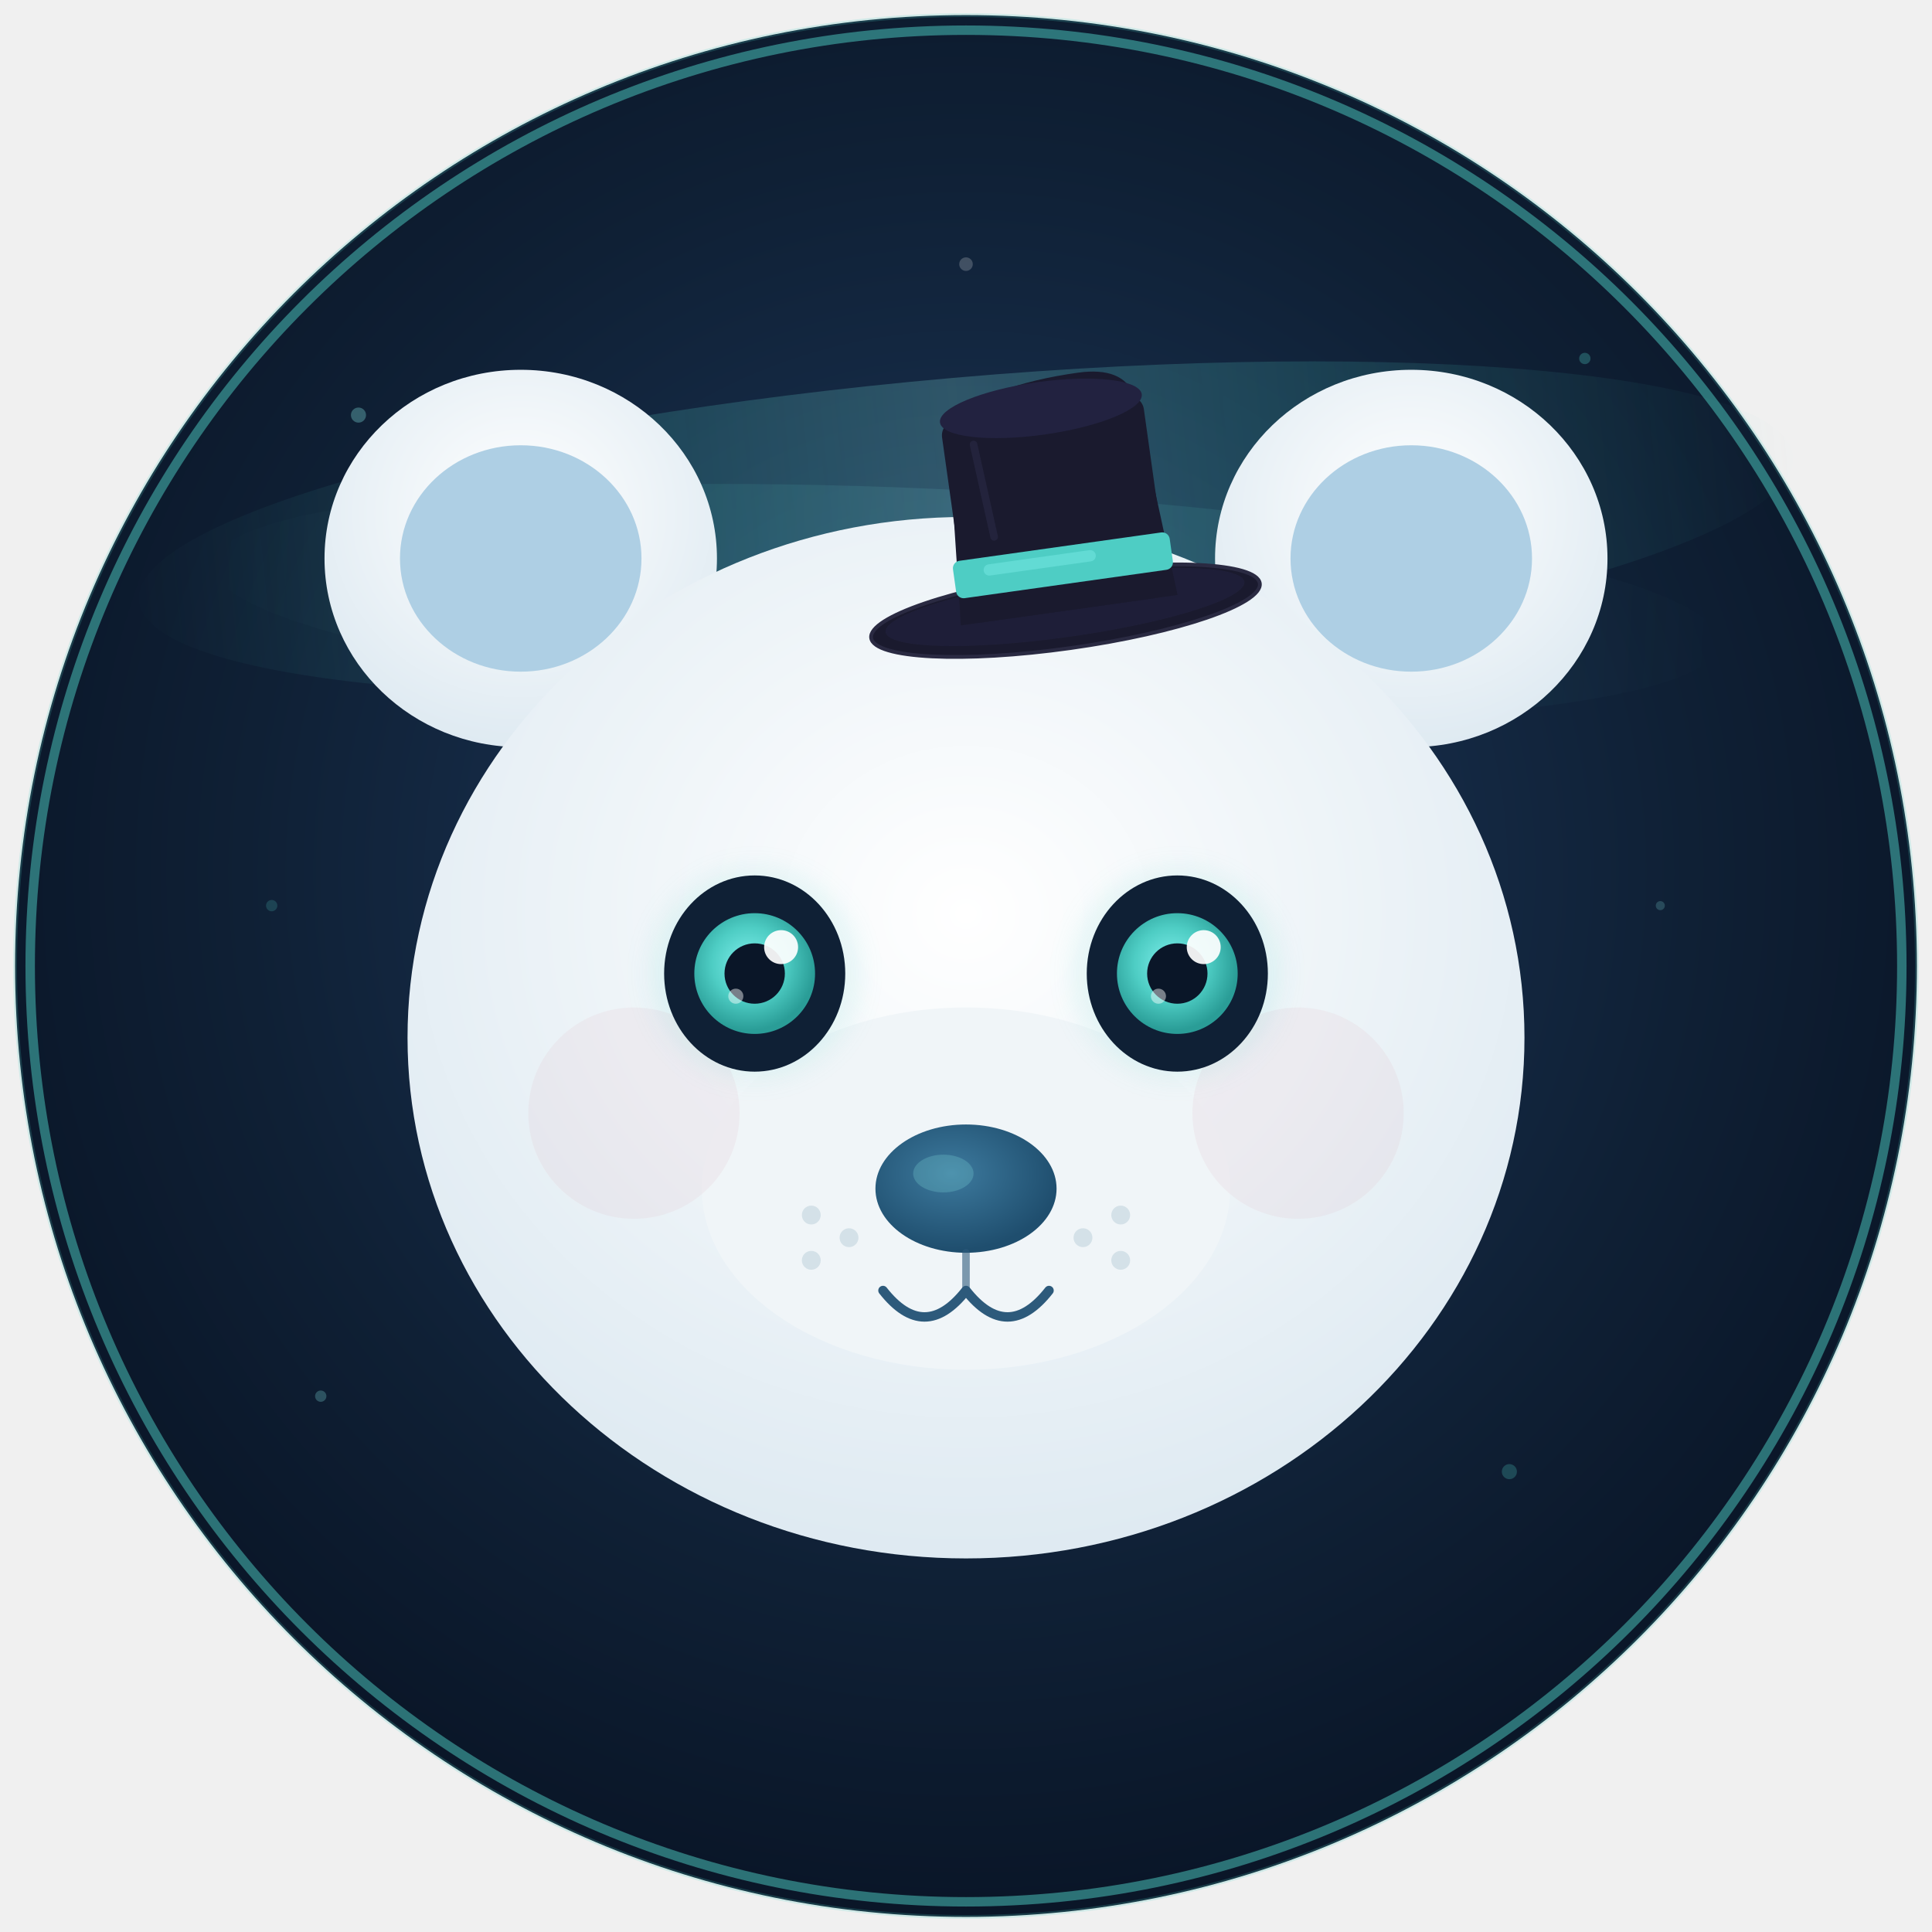
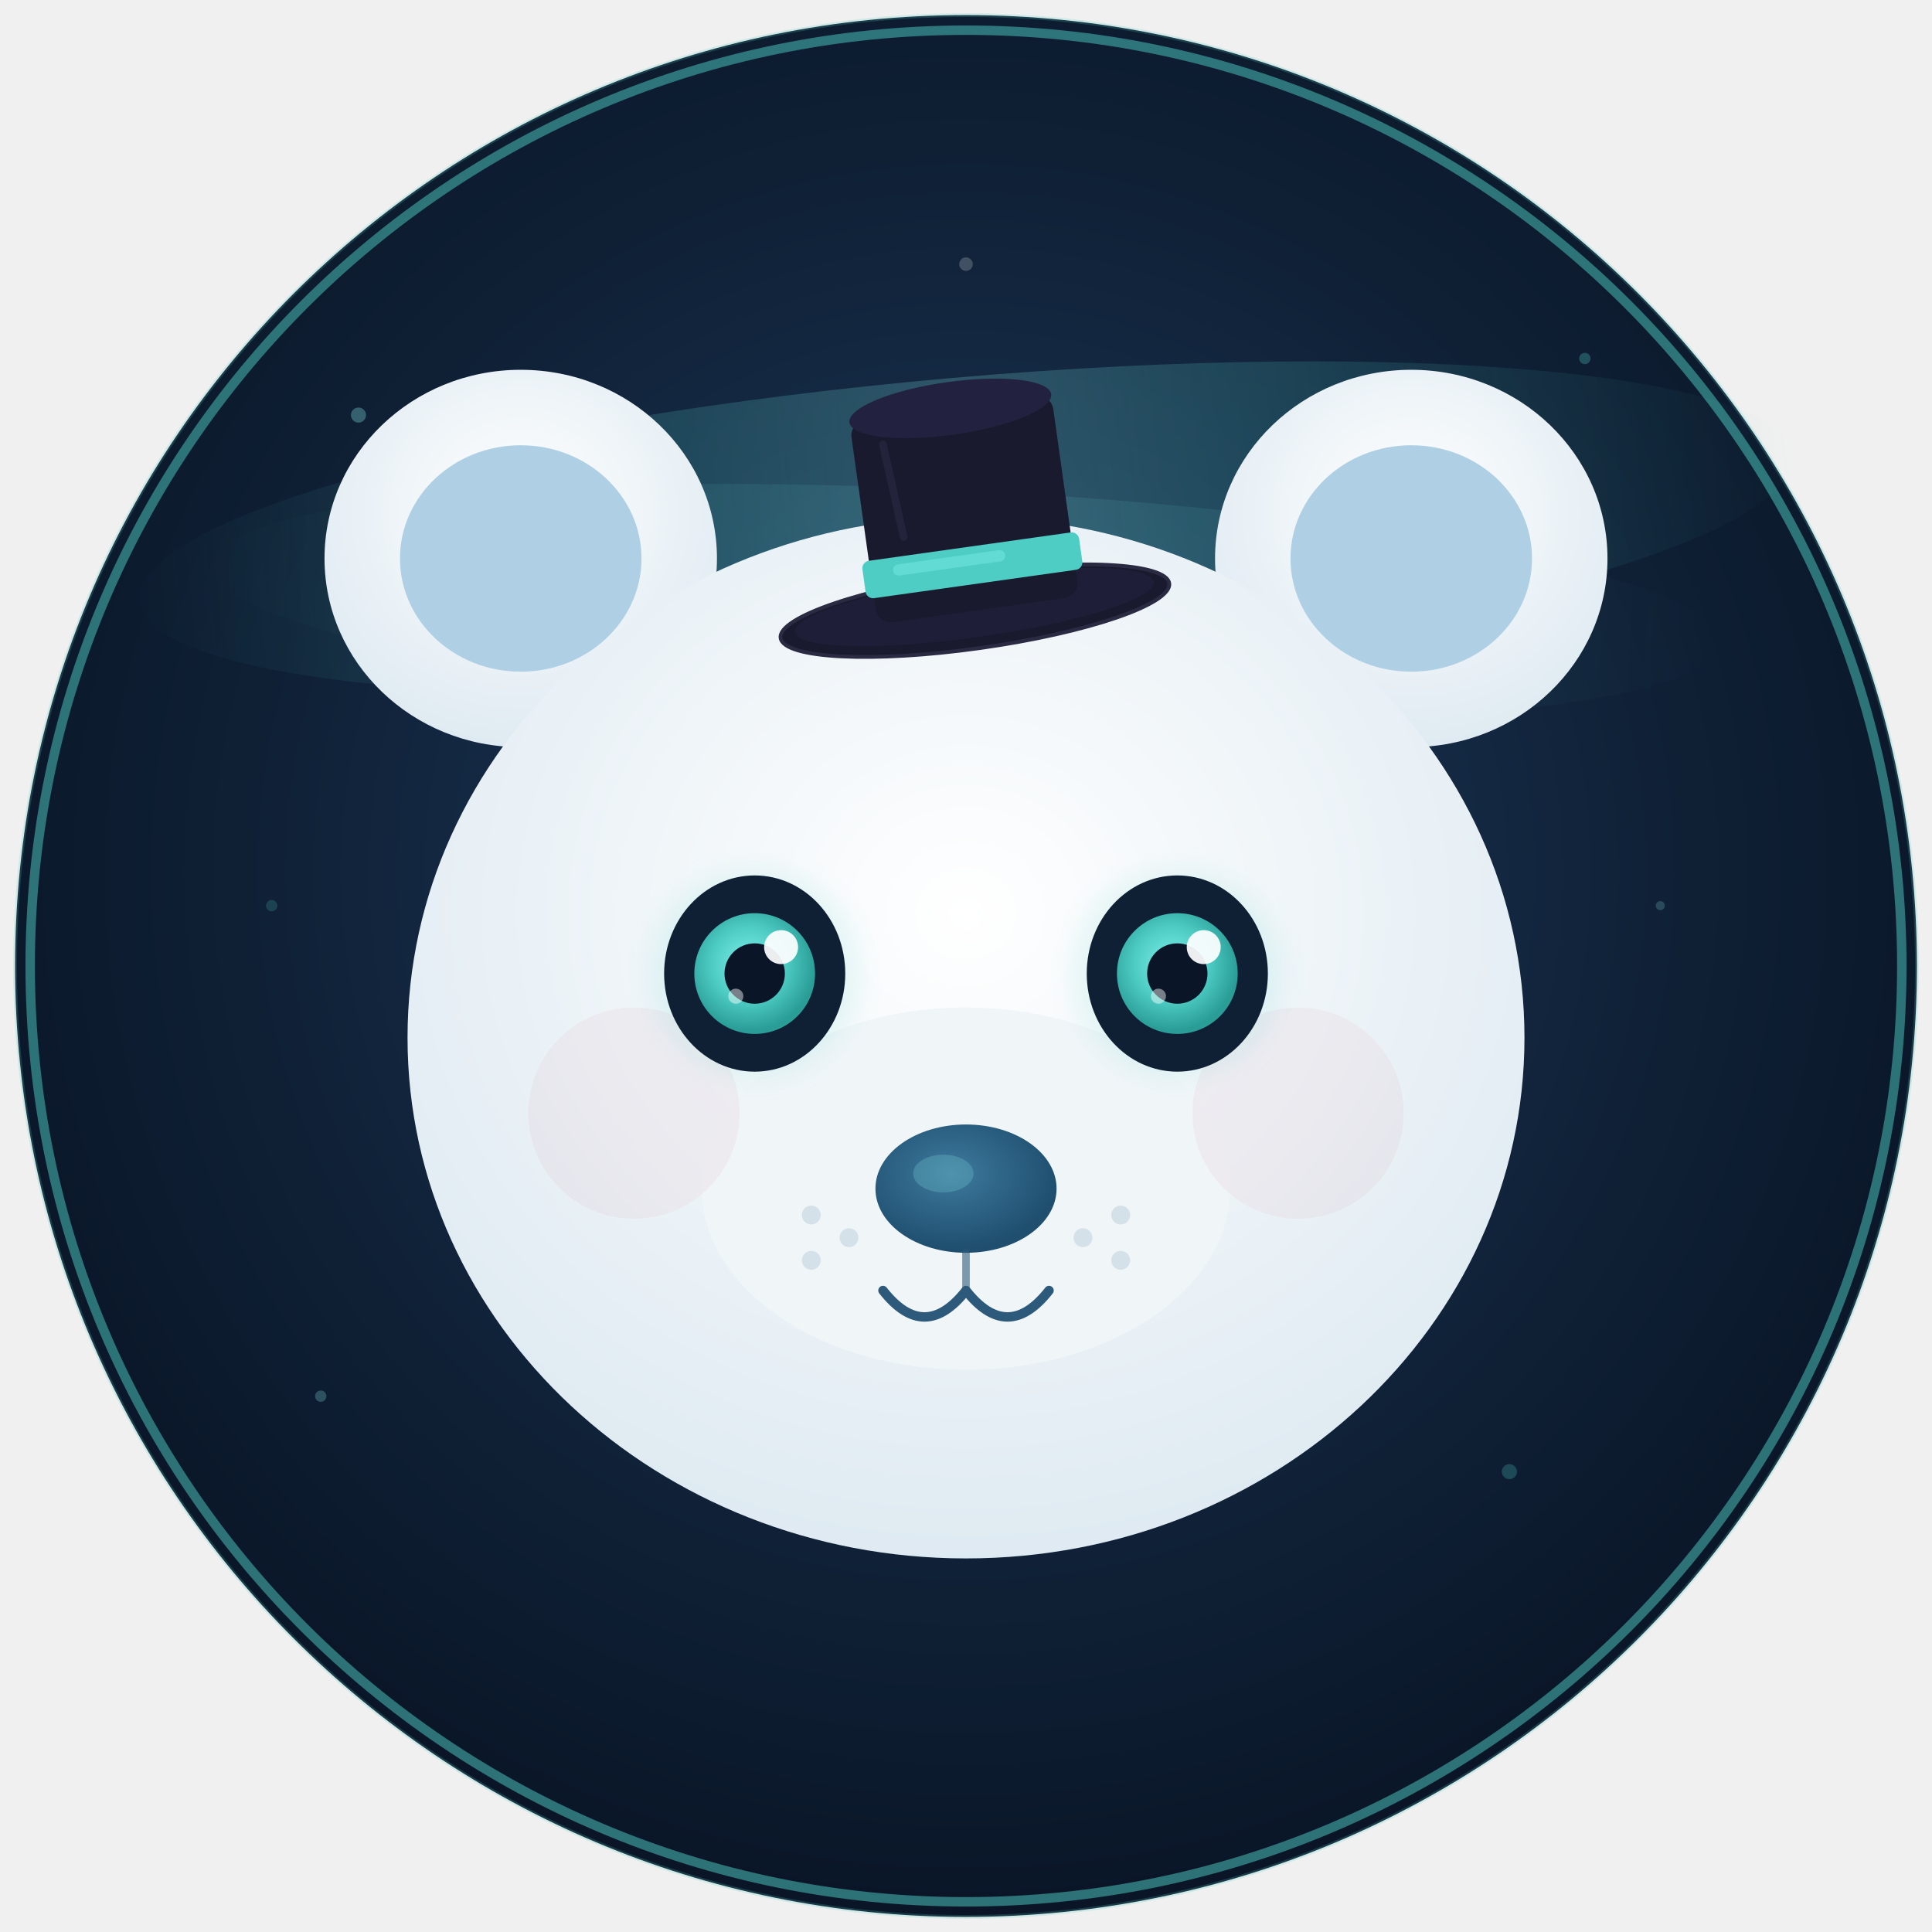
<svg xmlns="http://www.w3.org/2000/svg" viewBox="0 0 512 512">
  <defs>
    <radialGradient id="bg" cx="50%" cy="45%" r="55%">
      <stop offset="0%" stop-color="#1e3a5f" />
      <stop offset="70%" stop-color="#0f2035" />
      <stop offset="100%" stop-color="#0a1628" />
    </radialGradient>
    <radialGradient id="face" cx="50%" cy="38%" r="65%">
      <stop offset="0%" stop-color="#ffffff" />
      <stop offset="100%" stop-color="#dde9f1" />
    </radialGradient>
    <radialGradient id="iris" cx="45%" cy="42%" r="55%">
      <stop offset="0%" stop-color="#7fefec" />
      <stop offset="55%" stop-color="#4ecdc4" />
      <stop offset="100%" stop-color="#2a9d97" />
    </radialGradient>
    <radialGradient id="nose-g" cx="42%" cy="38%" r="60%">
      <stop offset="0%" stop-color="#3d7a9e" />
      <stop offset="100%" stop-color="#1f4e6e" />
    </radialGradient>
    <filter id="glow">
      <feGaussianBlur stdDeviation="6" result="b" />
      <feComposite in="SourceGraphic" in2="b" operator="over" />
    </filter>
    <filter id="soft">
      <feGaussianBlur stdDeviation="3" />
    </filter>
    <linearGradient id="aurora" x1="0%" y1="0%" x2="100%" y2="0%">
      <stop offset="0%" stop-color="#4ecdc4" stop-opacity="0" />
      <stop offset="30%" stop-color="#4ecdc4" stop-opacity="0.18" />
      <stop offset="50%" stop-color="#7fdbda" stop-opacity="0.25" />
      <stop offset="70%" stop-color="#4ecdc4" stop-opacity="0.18" />
      <stop offset="100%" stop-color="#4ecdc4" stop-opacity="0" />
    </linearGradient>
  </defs>
  <circle cx="256" cy="256" r="252" fill="url(#bg)" />
  <ellipse cx="256" cy="140" rx="220" ry="40" fill="url(#aurora)" transform="rotate(-5,256,140)" />
  <ellipse cx="256" cy="160" rx="200" ry="30" fill="url(#aurora)" opacity="0.5" transform="rotate(3,256,160)" />
  <circle cx="256" cy="256" r="248" fill="none" stroke="#4ecdc4" stroke-width="2.5" opacity="0.5" />
  <circle cx="256" cy="256" r="252" fill="none" stroke="#4ecdc4" stroke-width="1" opacity="0.2" />
  <ellipse cx="138" cy="148" rx="52" ry="50" fill="url(#face)" />
  <ellipse cx="374" cy="148" rx="52" ry="50" fill="url(#face)" />
  <ellipse cx="138" cy="148" rx="32" ry="30" fill="#aecfe4" />
  <ellipse cx="374" cy="148" rx="32" ry="30" fill="#aecfe4" />
  <ellipse cx="256" cy="275" rx="148" ry="138" fill="url(#face)" />
-   <g transform="rotate(-8, 280, 145)">
-     <ellipse cx="280" cy="162" rx="52" ry="10" fill="#1a1a2e" />
-     <ellipse cx="280" cy="162" rx="52" ry="10" fill="none" stroke="#2a2a42" stroke-width="1" />
-     <ellipse cx="280" cy="161" rx="48" ry="8" fill="#222240" opacity="0.6" />
-     <path d="M252 162 L256 108 Q268 100 292 100 Q304 100 306 108 L310 162" fill="#1a1a2e" />
-     <rect x="254" y="108" width="54" height="54" rx="4" fill="#1a1a2e" />
-     <ellipse cx="281" cy="108" rx="27" ry="7" fill="#222240" />
-     <rect x="252" y="145" width="58" height="10" rx="2" fill="#4ecdc4" />
-     <rect x="260" y="147" width="30" height="3" rx="1.5" fill="#7fefec" opacity="0.4" />
-     <path d="M262 115 L264 140" stroke="#3a3a5e" stroke-width="2" opacity="0.3" stroke-linecap="round" />
+   <g transform="rotate(-8, 256, 145)">
+     <ellipse cx="256" cy="162" rx="52" ry="10" fill="#1a1a2e" />
+     <ellipse cx="256" cy="162" rx="52" ry="10" fill="none" stroke="#2a2a42" stroke-width="1" />
+     <ellipse cx="256" cy="161" rx="48" ry="8" fill="#222240" opacity="0.6" />
+     <rect x="230" y="108" width="54" height="54" rx="4" fill="#1a1a2e" />
+     <ellipse cx="257" cy="108" rx="27" ry="7" fill="#222240" />
+     <rect x="228" y="145" width="58" height="10" rx="2" fill="#4ecdc4" />
+     <rect x="236" y="147" width="30" height="3" rx="1.5" fill="#7fefec" opacity="0.4" />
+     <path d="M238 115 L240 140" stroke="#3a3a5e" stroke-width="2" opacity="0.3" stroke-linecap="round" />
  </g>
  <ellipse cx="256" cy="315" rx="70" ry="48" fill="#f0f5f8" />
  <circle cx="168" cy="295" r="28" fill="#deb8c0" opacity="0.15" />
  <circle cx="344" cy="295" r="28" fill="#deb8c0" opacity="0.15" />
  <circle cx="200" cy="258" r="28" fill="#4ecdc4" opacity="0.12" filter="url(#soft)" />
  <circle cx="312" cy="258" r="28" fill="#4ecdc4" opacity="0.12" filter="url(#soft)" />
  <ellipse cx="200" cy="258" rx="24" ry="26" fill="#0f2035" />
  <ellipse cx="312" cy="258" rx="24" ry="26" fill="#0f2035" />
  <circle cx="200" cy="258" r="16" fill="url(#iris)" />
  <circle cx="312" cy="258" r="16" fill="url(#iris)" />
  <circle cx="200" cy="258" r="8" fill="#0a1628" />
  <circle cx="312" cy="258" r="8" fill="#0a1628" />
  <circle cx="207" cy="251" r="4.5" fill="#ffffff" opacity="0.92" />
  <circle cx="319" cy="251" r="4.5" fill="#ffffff" opacity="0.92" />
  <circle cx="195" cy="264" r="2" fill="#ffffff" opacity="0.45" />
  <circle cx="307" cy="264" r="2" fill="#ffffff" opacity="0.45" />
  <ellipse cx="256" cy="315" rx="24" ry="17" fill="url(#nose-g)" />
  <ellipse cx="250" cy="311" rx="8" ry="5" fill="#7fdbda" opacity="0.25" />
  <line x1="256" y1="332" x2="256" y2="342" stroke="#2d5a7b" stroke-width="2" stroke-linecap="round" opacity="0.6" />
  <path d="M234 342 Q245 356 256 342 Q267 356 278 342" fill="none" stroke="#2d5a7b" stroke-width="2.5" stroke-linecap="round" stroke-linejoin="round" />
  <circle cx="215" cy="322" r="2.5" fill="#b8cdd8" opacity="0.5" />
  <circle cx="225" cy="328" r="2.5" fill="#b8cdd8" opacity="0.5" />
  <circle cx="215" cy="334" r="2.5" fill="#b8cdd8" opacity="0.5" />
  <circle cx="297" cy="322" r="2.5" fill="#b8cdd8" opacity="0.5" />
  <circle cx="287" cy="328" r="2.5" fill="#b8cdd8" opacity="0.5" />
  <circle cx="297" cy="334" r="2.5" fill="#b8cdd8" opacity="0.5" />
  <circle cx="95" cy="110" r="2" fill="#7fdbda" opacity="0.35" />
  <circle cx="420" cy="95" r="1.5" fill="#4ecdc4" opacity="0.3" />
  <circle cx="400" cy="390" r="2" fill="#4ecdc4" opacity="0.25" />
  <circle cx="85" cy="370" r="1.5" fill="#7fdbda" opacity="0.28" />
  <circle cx="256" cy="70" r="1.8" fill="#ffffff" opacity="0.2" />
  <circle cx="440" cy="240" r="1.2" fill="#7fdbda" opacity="0.22" />
  <circle cx="72" cy="240" r="1.5" fill="#4ecdc4" opacity="0.2" />
</svg>
